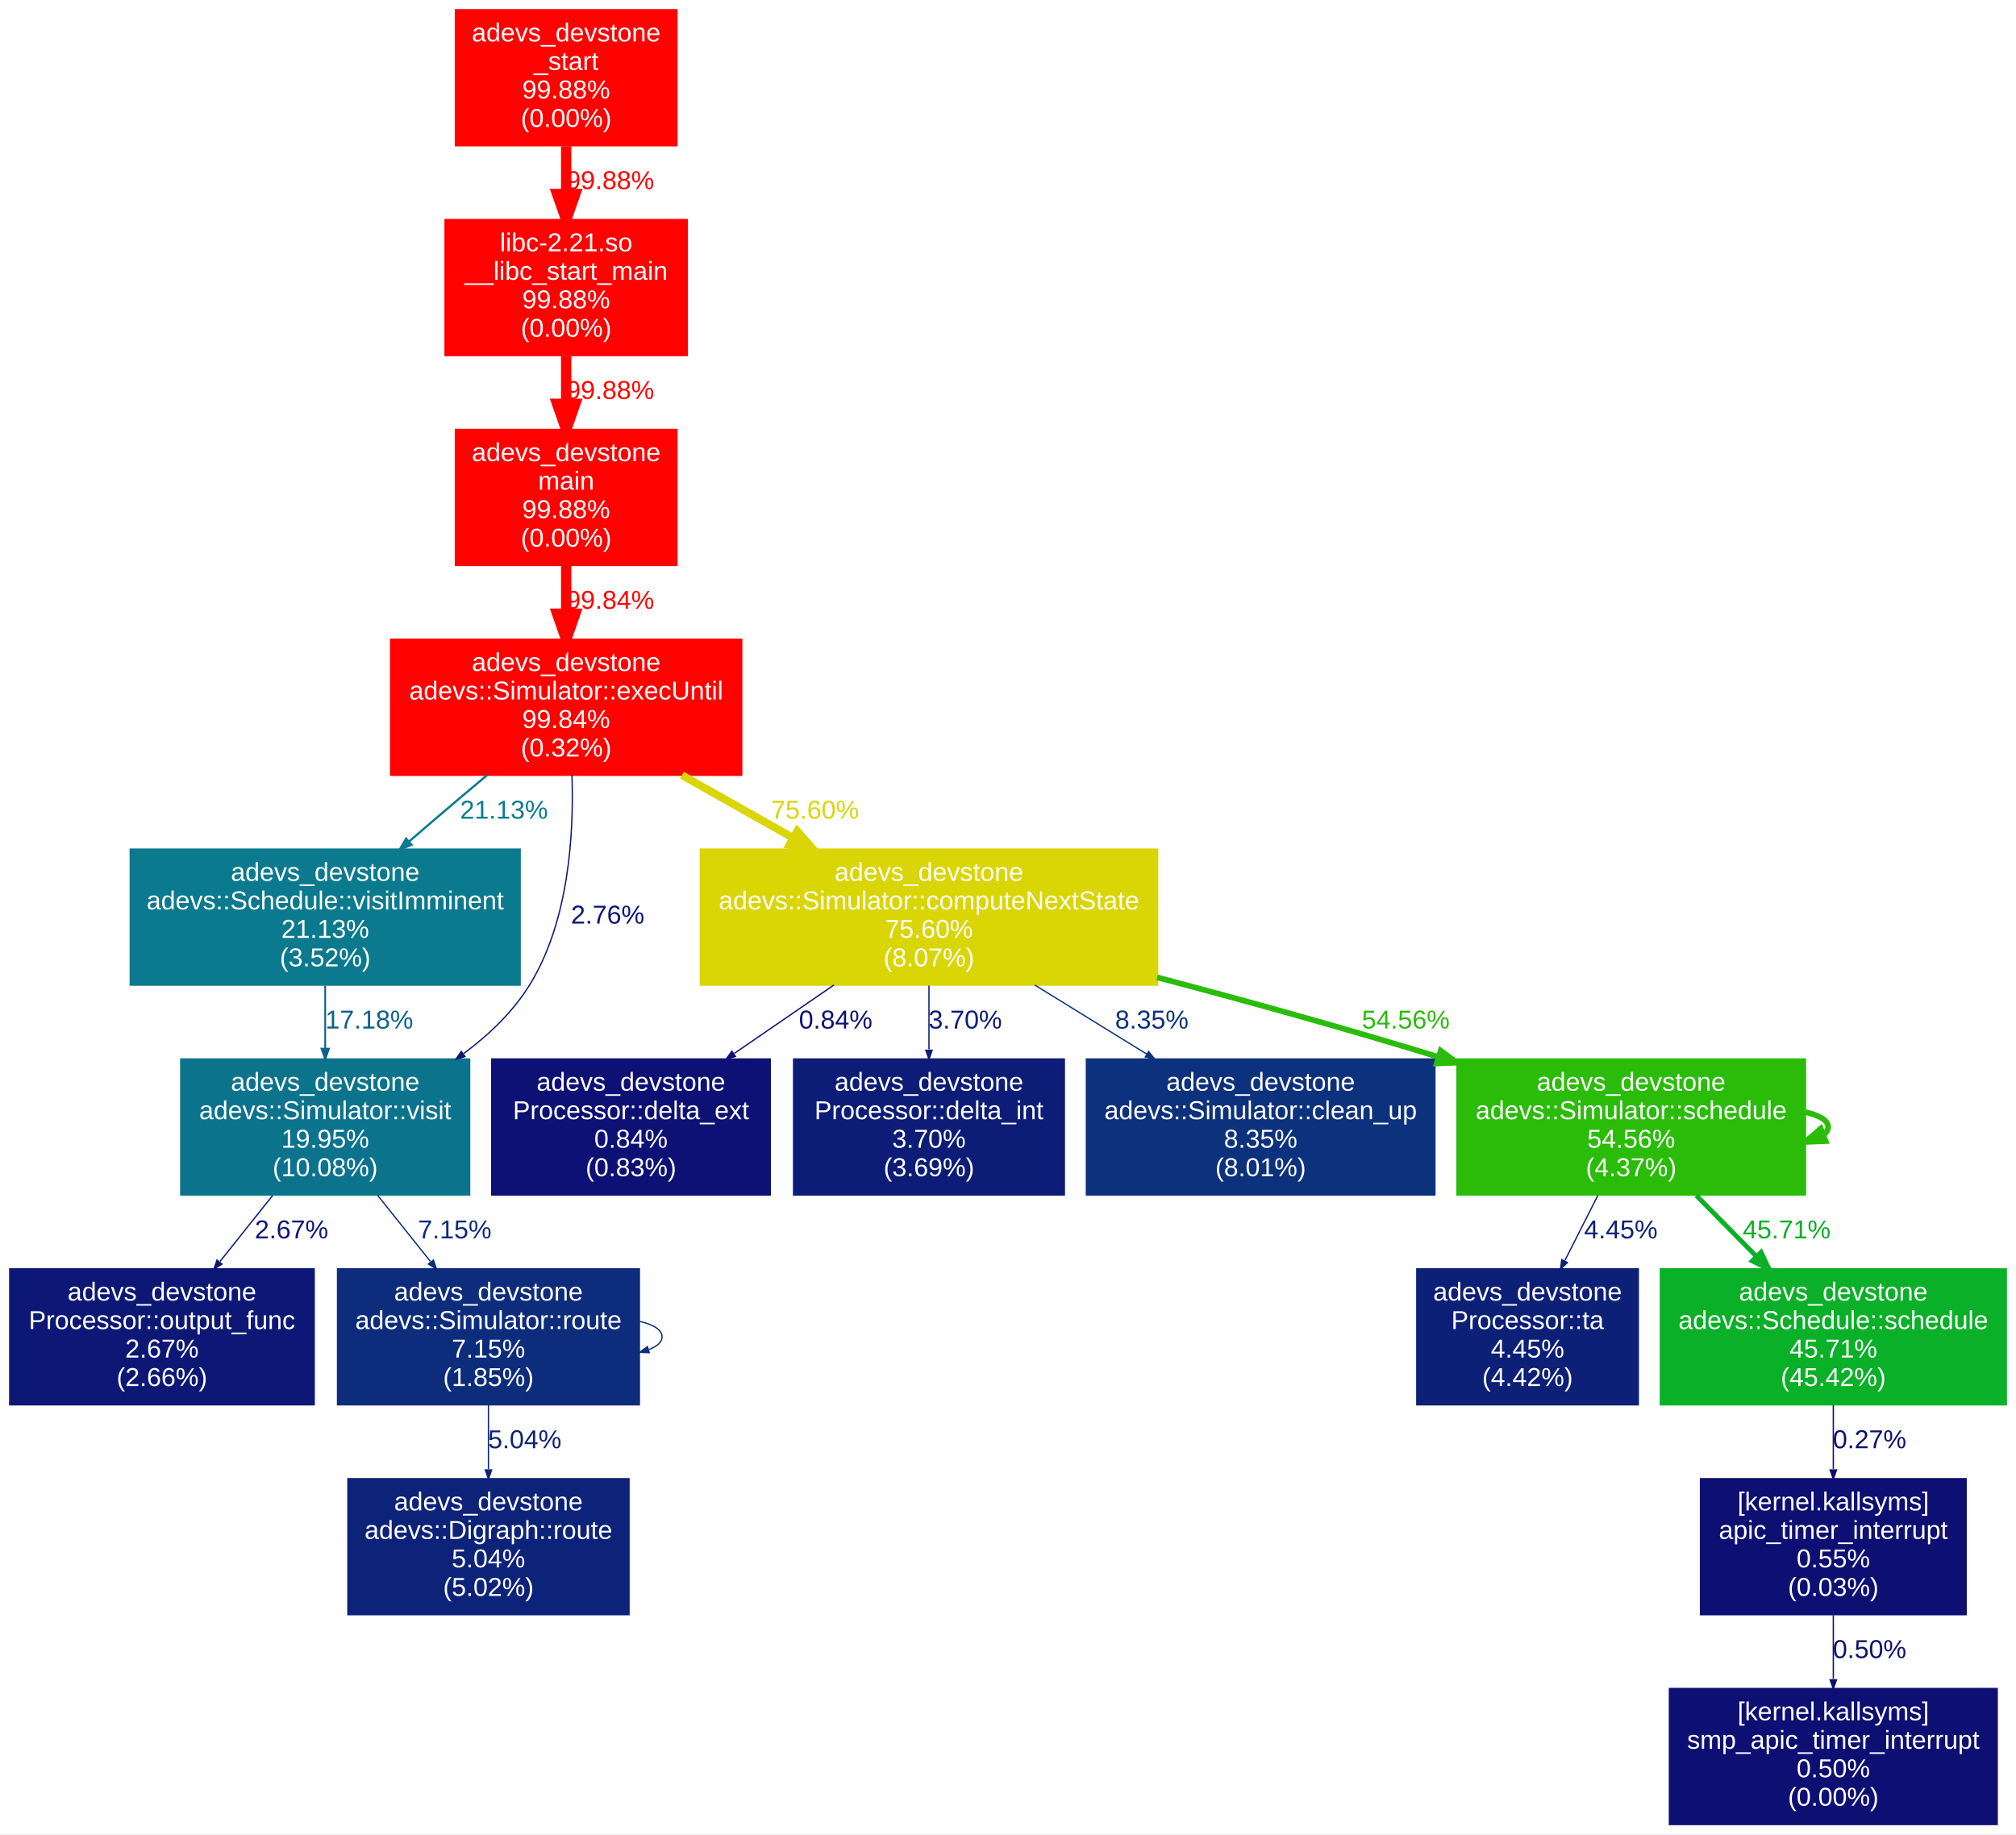
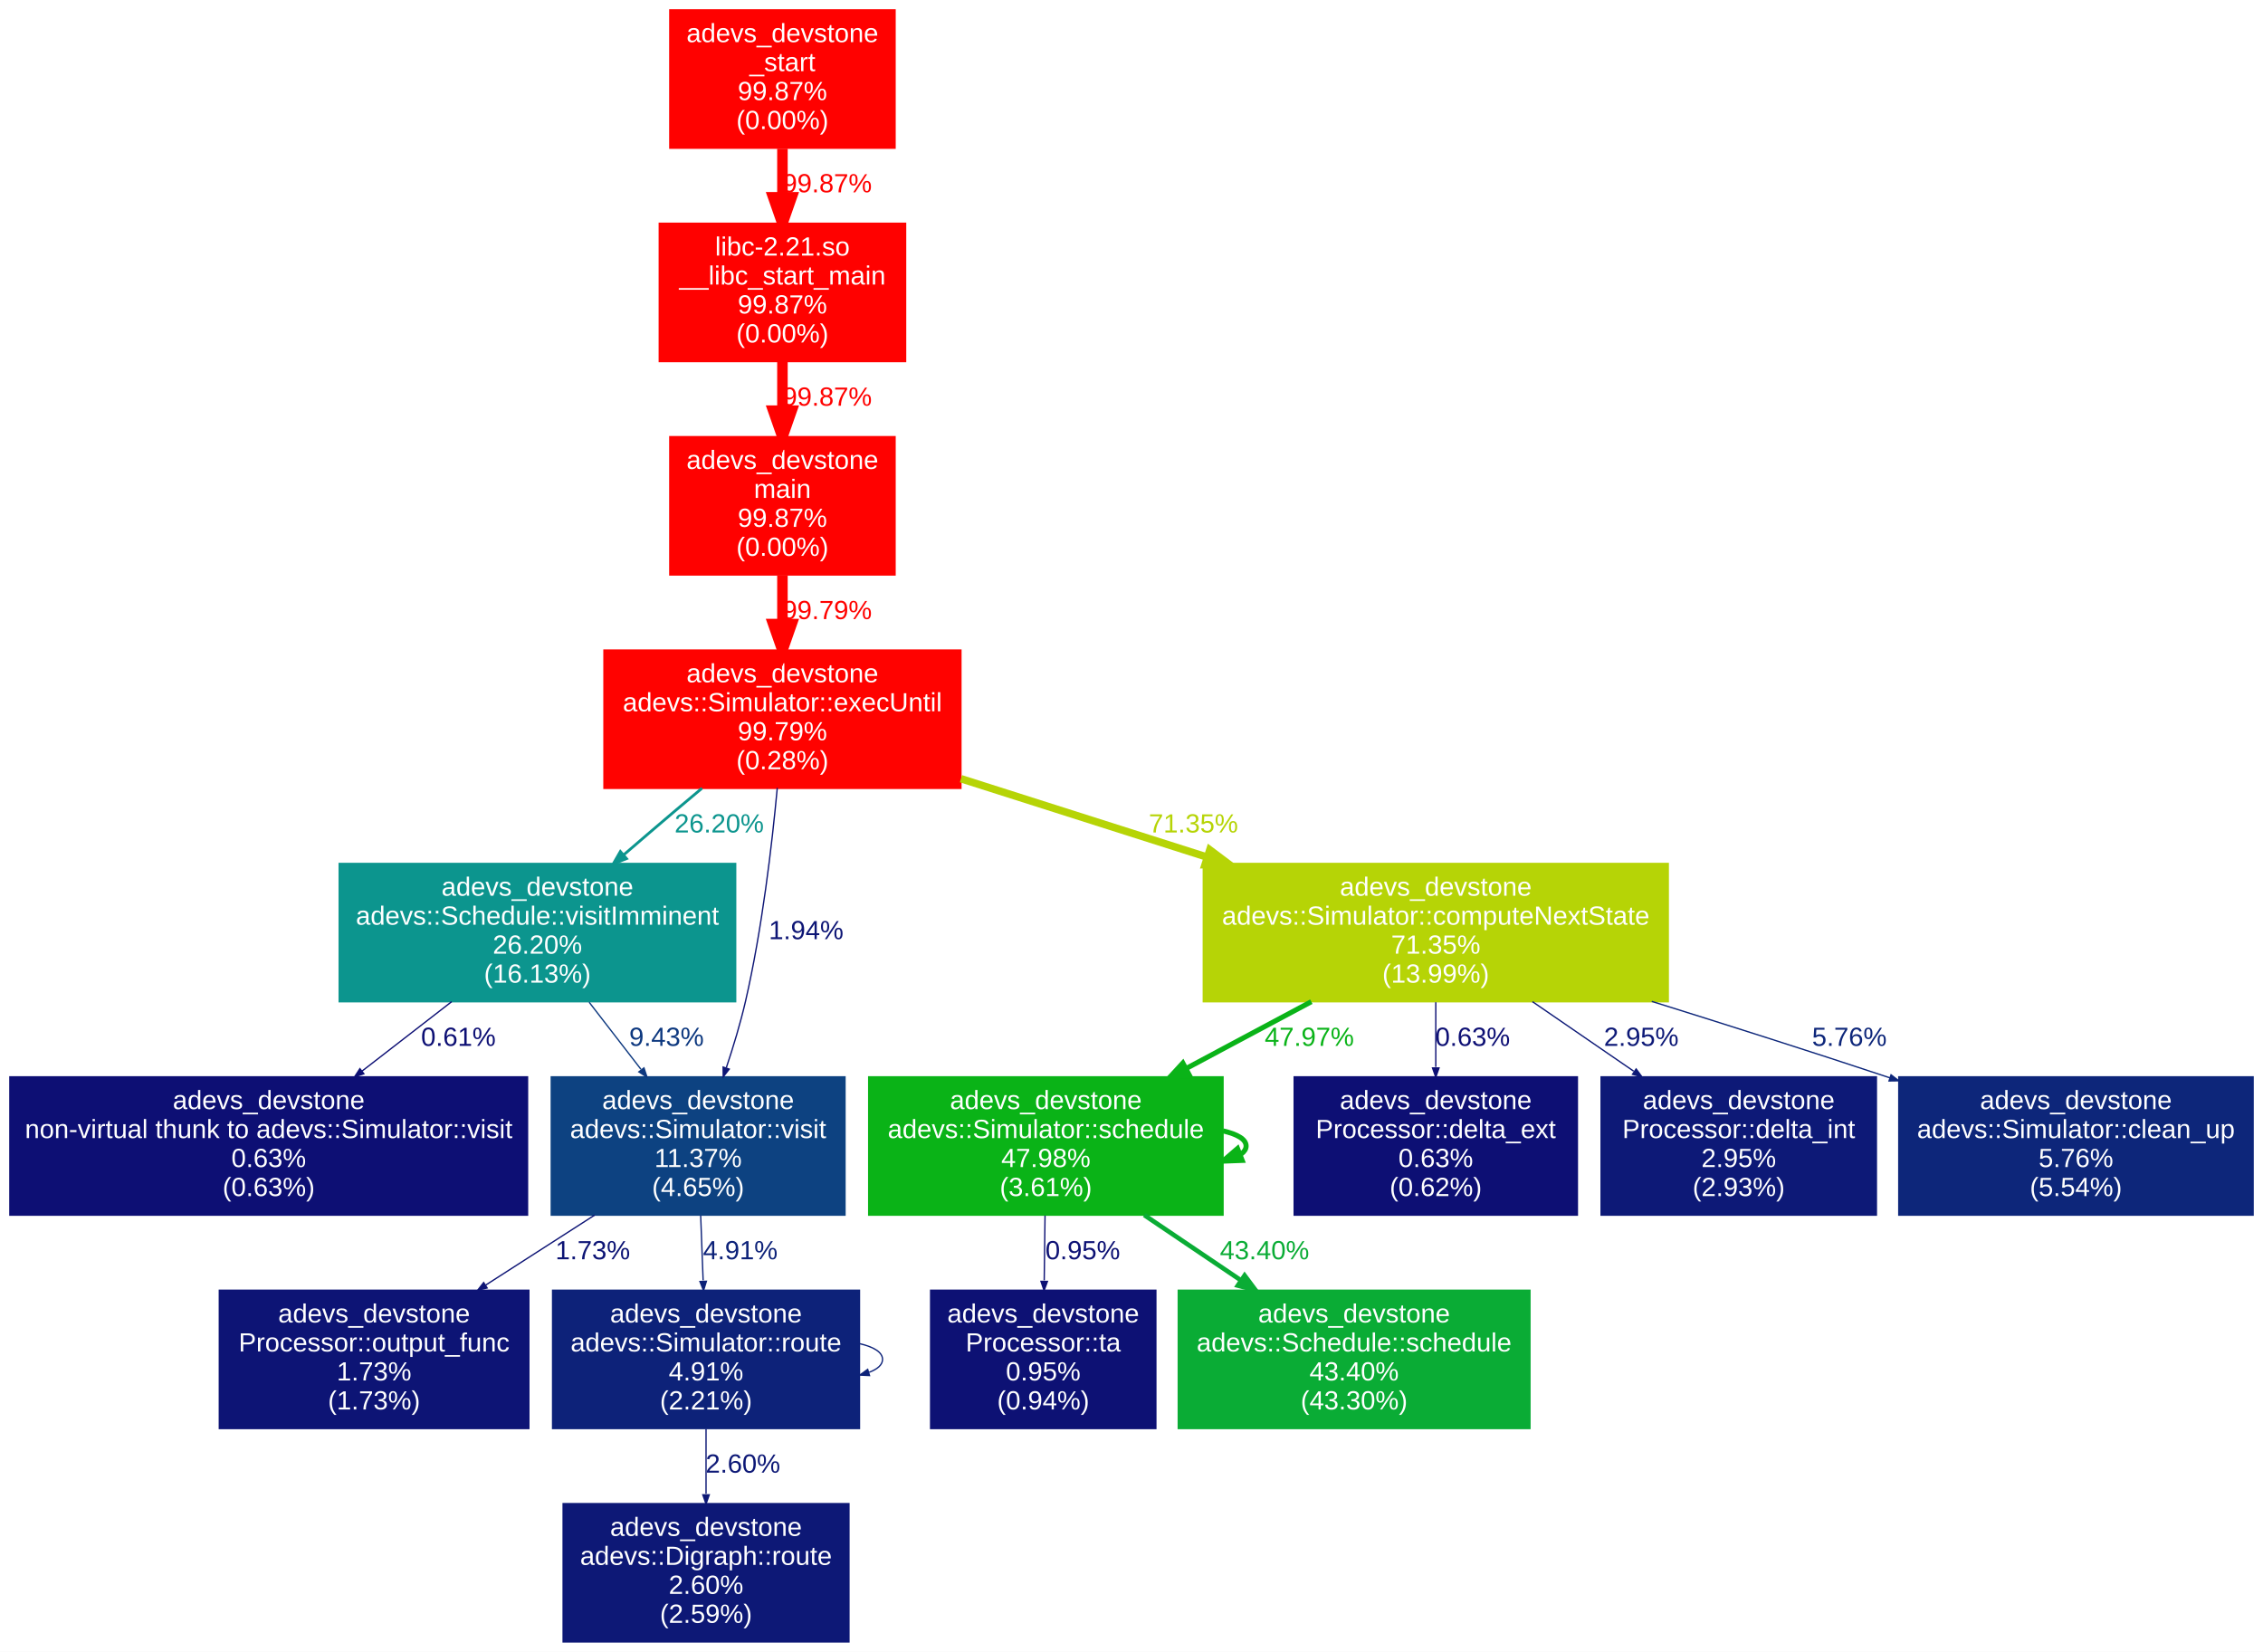
- <svg xmlns="http://www.w3.org/2000/svg" width="778pt" height="708pt" viewBox="0.00 0.00 778.00 708.00">
-   <g id="graph0" class="graph" transform="scale(1 1) rotate(0) translate(4 704)">
-     <polygon fill="white" stroke="none" points="-4,4 -4,-704 774,-704 774,4 -4,4" />
+ <svg xmlns="http://www.w3.org/2000/svg" width="859pt" height="627pt" viewBox="0.00 0.00 859.00 627.00">
+   <g id="graph0" class="graph" transform="scale(1 1) rotate(0) translate(4 623)">
+     <polygon fill="white" stroke="none" points="-4,4 -4,-623 855,-623 855,4 -4,4" />
    <g id="node1" class="node">
-       <polygon fill="#0d1074" stroke="#0d1074" points="293,-295 186,-295 186,-243 293,-243 293,-295" />
-       <text text-anchor="middle" x="239.5" y="-283" font-family="Arial" font-size="10.00" fill="#ffffff">adevs_devstone</text>
-       <text text-anchor="middle" x="239.5" y="-272" font-family="Arial" font-size="10.00" fill="#ffffff">Processor::delta_ext</text>
-       <text text-anchor="middle" x="239.5" y="-261" font-family="Arial" font-size="10.00" fill="#ffffff">0.84%</text>
-       <text text-anchor="middle" x="239.5" y="-250" font-family="Arial" font-size="10.00" fill="#ffffff">(0.83%)</text>
+       <polygon fill="#0d0f74" stroke="#0d0f74" points="594.5,-214 487.5,-214 487.5,-162 594.5,-162 594.5,-214" />
+       <text text-anchor="middle" x="541" y="-202" font-family="Arial" font-size="10.00" fill="#ffffff">adevs_devstone</text>
+       <text text-anchor="middle" x="541" y="-191" font-family="Arial" font-size="10.00" fill="#ffffff">Processor::delta_ext</text>
+       <text text-anchor="middle" x="541" y="-180" font-family="Arial" font-size="10.00" fill="#ffffff">0.63%</text>
+       <text text-anchor="middle" x="541" y="-169" font-family="Arial" font-size="10.00" fill="#ffffff">(0.62%)</text>
    </g>
    <g id="node2" class="node">
-       <polygon fill="#0d1d77" stroke="#0d1d77" points="406.5,-295 302.5,-295 302.5,-243 406.5,-243 406.5,-295" />
-       <text text-anchor="middle" x="354.5" y="-283" font-family="Arial" font-size="10.00" fill="#ffffff">adevs_devstone</text>
-       <text text-anchor="middle" x="354.5" y="-272" font-family="Arial" font-size="10.00" fill="#ffffff">Processor::delta_int</text>
-       <text text-anchor="middle" x="354.5" y="-261" font-family="Arial" font-size="10.00" fill="#ffffff">3.70%</text>
-       <text text-anchor="middle" x="354.5" y="-250" font-family="Arial" font-size="10.00" fill="#ffffff">(3.69%)</text>
+       <polygon fill="#0d1977" stroke="#0d1977" points="708,-214 604,-214 604,-162 708,-162 708,-214" />
+       <text text-anchor="middle" x="656" y="-202" font-family="Arial" font-size="10.00" fill="#ffffff">adevs_devstone</text>
+       <text text-anchor="middle" x="656" y="-191" font-family="Arial" font-size="10.00" fill="#ffffff">Processor::delta_int</text>
+       <text text-anchor="middle" x="656" y="-180" font-family="Arial" font-size="10.00" fill="#ffffff">2.95%</text>
+       <text text-anchor="middle" x="656" y="-169" font-family="Arial" font-size="10.00" fill="#ffffff">(2.93%)</text>
    </g>
    <g id="node3" class="node">
-       <polygon fill="#0d1876" stroke="#0d1876" points="117,-214 -7.10543e-15,-214 -7.10543e-15,-162 117,-162 117,-214" />
-       <text text-anchor="middle" x="58.5" y="-202" font-family="Arial" font-size="10.00" fill="#ffffff">adevs_devstone</text>
-       <text text-anchor="middle" x="58.5" y="-191" font-family="Arial" font-size="10.00" fill="#ffffff">Processor::output_func</text>
-       <text text-anchor="middle" x="58.5" y="-180" font-family="Arial" font-size="10.00" fill="#ffffff">2.67%</text>
-       <text text-anchor="middle" x="58.5" y="-169" font-family="Arial" font-size="10.00" fill="#ffffff">(2.66%)</text>
+       <polygon fill="#0d1475" stroke="#0d1475" points="196.5,-133 79.5,-133 79.5,-81 196.5,-81 196.5,-133" />
+       <text text-anchor="middle" x="138" y="-121" font-family="Arial" font-size="10.00" fill="#ffffff">adevs_devstone</text>
+       <text text-anchor="middle" x="138" y="-110" font-family="Arial" font-size="10.00" fill="#ffffff">Processor::output_func</text>
+       <text text-anchor="middle" x="138" y="-99" font-family="Arial" font-size="10.00" fill="#ffffff">1.73%</text>
+       <text text-anchor="middle" x="138" y="-88" font-family="Arial" font-size="10.00" fill="#ffffff">(1.73%)</text>
    </g>
    <g id="node4" class="node">
-       <polygon fill="#0d2078" stroke="#0d2078" points="628,-214 543,-214 543,-162 628,-162 628,-214" />
-       <text text-anchor="middle" x="585.5" y="-202" font-family="Arial" font-size="10.00" fill="#ffffff">adevs_devstone</text>
-       <text text-anchor="middle" x="585.5" y="-191" font-family="Arial" font-size="10.00" fill="#ffffff">Processor::ta</text>
-       <text text-anchor="middle" x="585.5" y="-180" font-family="Arial" font-size="10.00" fill="#ffffff">4.45%</text>
-       <text text-anchor="middle" x="585.5" y="-169" font-family="Arial" font-size="10.00" fill="#ffffff">(4.42%)</text>
+       <polygon fill="#0d1174" stroke="#0d1174" points="434.5,-133 349.5,-133 349.5,-81 434.5,-81 434.5,-133" />
+       <text text-anchor="middle" x="392" y="-121" font-family="Arial" font-size="10.00" fill="#ffffff">adevs_devstone</text>
+       <text text-anchor="middle" x="392" y="-110" font-family="Arial" font-size="10.00" fill="#ffffff">Processor::ta</text>
+       <text text-anchor="middle" x="392" y="-99" font-family="Arial" font-size="10.00" fill="#ffffff">0.95%</text>
+       <text text-anchor="middle" x="392" y="-88" font-family="Arial" font-size="10.00" fill="#ffffff">(0.94%)</text>
    </g>
    <g id="node5" class="node">
-       <polygon fill="#ff0100" stroke="#ff0100" points="261,-619 168,-619 168,-567 261,-567 261,-619" />
-       <text text-anchor="middle" x="214.5" y="-607" font-family="Arial" font-size="10.00" fill="#ffffff">libc-2.21.so</text>
-       <text text-anchor="middle" x="214.5" y="-596" font-family="Arial" font-size="10.00" fill="#ffffff">__libc_start_main</text>
-       <text text-anchor="middle" x="214.5" y="-585" font-family="Arial" font-size="10.00" fill="#ffffff">99.88%</text>
-       <text text-anchor="middle" x="214.5" y="-574" font-family="Arial" font-size="10.00" fill="#ffffff">(0.00%)</text>
+       <polygon fill="#ff0100" stroke="#ff0100" points="339.5,-538 246.5,-538 246.5,-486 339.5,-486 339.5,-538" />
+       <text text-anchor="middle" x="293" y="-526" font-family="Arial" font-size="10.00" fill="#ffffff">libc-2.21.so</text>
+       <text text-anchor="middle" x="293" y="-515" font-family="Arial" font-size="10.00" fill="#ffffff">__libc_start_main</text>
+       <text text-anchor="middle" x="293" y="-504" font-family="Arial" font-size="10.00" fill="#ffffff">99.87%</text>
+       <text text-anchor="middle" x="293" y="-493" font-family="Arial" font-size="10.00" fill="#ffffff">(0.00%)</text>
    </g>
    <g id="node6" class="node">
-       <polygon fill="#ff0100" stroke="#ff0100" points="257,-538 172,-538 172,-486 257,-486 257,-538" />
-       <text text-anchor="middle" x="214.5" y="-526" font-family="Arial" font-size="10.00" fill="#ffffff">adevs_devstone</text>
-       <text text-anchor="middle" x="214.5" y="-515" font-family="Arial" font-size="10.00" fill="#ffffff">main</text>
-       <text text-anchor="middle" x="214.5" y="-504" font-family="Arial" font-size="10.00" fill="#ffffff">99.88%</text>
-       <text text-anchor="middle" x="214.5" y="-493" font-family="Arial" font-size="10.00" fill="#ffffff">(0.00%)</text>
+       <polygon fill="#ff0100" stroke="#ff0100" points="335.5,-457 250.5,-457 250.5,-405 335.5,-405 335.5,-457" />
+       <text text-anchor="middle" x="293" y="-445" font-family="Arial" font-size="10.00" fill="#ffffff">adevs_devstone</text>
+       <text text-anchor="middle" x="293" y="-434" font-family="Arial" font-size="10.00" fill="#ffffff">main</text>
+       <text text-anchor="middle" x="293" y="-423" font-family="Arial" font-size="10.00" fill="#ffffff">99.87%</text>
+       <text text-anchor="middle" x="293" y="-412" font-family="Arial" font-size="10.00" fill="#ffffff">(0.00%)</text>
    </g>
    <g id="edge1" class="edge">
-       <path fill="none" stroke="#ff0100" stroke-width="4" d="M214.5,-566.569C214.5,-560.732 214.5,-554.424 214.5,-548.255" />
-       <polygon fill="#ff0100" stroke="#ff0100" stroke-width="4" points="218,-548.113 214.5,-538.113 211,-548.113 218,-548.113" />
-       <text text-anchor="middle" x="231.5" y="-550" font-family="Arial" font-size="10.00" fill="#ff0100">99.88%</text>
+       <path fill="none" stroke="#ff0100" stroke-width="3.99" d="M293,-485.569C293,-479.732 293,-473.424 293,-467.255" />
+       <polygon fill="#ff0100" stroke="#ff0100" stroke-width="3.99" points="296.5,-467.113 293,-457.113 289.5,-467.113 296.5,-467.113" />
+       <text text-anchor="middle" x="310" y="-469" font-family="Arial" font-size="10.00" fill="#ff0100">99.87%</text>
    </g>
    <g id="node16" class="node">
-       <polygon fill="#ff0200" stroke="#ff0200" points="282,-457 147,-457 147,-405 282,-405 282,-457" />
-       <text text-anchor="middle" x="214.5" y="-445" font-family="Arial" font-size="10.00" fill="#ffffff">adevs_devstone</text>
-       <text text-anchor="middle" x="214.5" y="-434" font-family="Arial" font-size="10.00" fill="#ffffff">adevs::Simulator::execUntil</text>
-       <text text-anchor="middle" x="214.5" y="-423" font-family="Arial" font-size="10.00" fill="#ffffff">99.84%</text>
-       <text text-anchor="middle" x="214.5" y="-412" font-family="Arial" font-size="10.00" fill="#ffffff">(0.32%)</text>
-     </g>
-     <g id="edge20" class="edge">
-       <path fill="none" stroke="#ff0200" stroke-width="3.99" d="M214.5,-485.569C214.5,-479.732 214.5,-473.424 214.5,-467.255" />
-       <polygon fill="#ff0200" stroke="#ff0200" stroke-width="3.99" points="218,-467.113 214.5,-457.113 211,-467.113 218,-467.113" />
-       <text text-anchor="middle" x="231.5" y="-469" font-family="Arial" font-size="10.00" fill="#ff0200">99.84%</text>
+       <polygon fill="#ff0200" stroke="#ff0200" points="360.5,-376 225.5,-376 225.5,-324 360.5,-324 360.5,-376" />
+       <text text-anchor="middle" x="293" y="-364" font-family="Arial" font-size="10.00" fill="#ffffff">adevs_devstone</text>
+       <text text-anchor="middle" x="293" y="-353" font-family="Arial" font-size="10.00" fill="#ffffff">adevs::Simulator::execUntil</text>
+       <text text-anchor="middle" x="293" y="-342" font-family="Arial" font-size="10.00" fill="#ffffff">99.79%</text>
+       <text text-anchor="middle" x="293" y="-331" font-family="Arial" font-size="10.00" fill="#ffffff">(0.28%)</text>
+     </g>
+     <g id="edge19" class="edge">
+       <path fill="none" stroke="#ff0200" stroke-width="3.99" d="M293,-404.569C293,-398.732 293,-392.424 293,-386.255" />
+       <polygon fill="#ff0200" stroke="#ff0200" stroke-width="3.99" points="296.5,-386.113 293,-376.113 289.5,-386.113 296.5,-386.113" />
+       <text text-anchor="middle" x="310" y="-388" font-family="Arial" font-size="10.00" fill="#ff0200">99.79%</text>
    </g>
    <g id="node7" class="node">
-       <polygon fill="#ff0100" stroke="#ff0100" points="257,-700 172,-700 172,-648 257,-648 257,-700" />
-       <text text-anchor="middle" x="214.5" y="-688" font-family="Arial" font-size="10.00" fill="#ffffff">adevs_devstone</text>
-       <text text-anchor="middle" x="214.5" y="-677" font-family="Arial" font-size="10.00" fill="#ffffff">_start</text>
-       <text text-anchor="middle" x="214.5" y="-666" font-family="Arial" font-size="10.00" fill="#ffffff">99.88%</text>
-       <text text-anchor="middle" x="214.5" y="-655" font-family="Arial" font-size="10.00" fill="#ffffff">(0.00%)</text>
+       <polygon fill="#ff0100" stroke="#ff0100" points="335.5,-619 250.5,-619 250.5,-567 335.5,-567 335.5,-619" />
+       <text text-anchor="middle" x="293" y="-607" font-family="Arial" font-size="10.00" fill="#ffffff">adevs_devstone</text>
+       <text text-anchor="middle" x="293" y="-596" font-family="Arial" font-size="10.00" fill="#ffffff">_start</text>
+       <text text-anchor="middle" x="293" y="-585" font-family="Arial" font-size="10.00" fill="#ffffff">99.87%</text>
+       <text text-anchor="middle" x="293" y="-574" font-family="Arial" font-size="10.00" fill="#ffffff">(0.00%)</text>
    </g>
    <g id="edge2" class="edge">
-       <path fill="none" stroke="#ff0100" stroke-width="4" d="M214.5,-647.569C214.5,-641.732 214.5,-635.424 214.5,-629.255" />
-       <polygon fill="#ff0100" stroke="#ff0100" stroke-width="4" points="218,-629.113 214.5,-619.113 211,-629.113 218,-629.113" />
-       <text text-anchor="middle" x="231.5" y="-631" font-family="Arial" font-size="10.00" fill="#ff0100">99.88%</text>
+       <path fill="none" stroke="#ff0100" stroke-width="3.99" d="M293,-566.569C293,-560.732 293,-554.424 293,-548.255" />
+       <polygon fill="#ff0100" stroke="#ff0100" stroke-width="3.99" points="296.5,-548.113 293,-538.113 289.5,-548.113 296.5,-548.113" />
+       <text text-anchor="middle" x="310" y="-550" font-family="Arial" font-size="10.00" fill="#ff0100">99.87%</text>
    </g>
    <g id="node8" class="node">
-       <polygon fill="#0d2379" stroke="#0d2379" points="238.5,-133 130.5,-133 130.5,-81 238.5,-81 238.5,-133" />
-       <text text-anchor="middle" x="184.5" y="-121" font-family="Arial" font-size="10.00" fill="#ffffff">adevs_devstone</text>
-       <text text-anchor="middle" x="184.5" y="-110" font-family="Arial" font-size="10.00" fill="#ffffff">adevs::Digraph::route</text>
-       <text text-anchor="middle" x="184.5" y="-99" font-family="Arial" font-size="10.00" fill="#ffffff">5.04%</text>
-       <text text-anchor="middle" x="184.5" y="-88" font-family="Arial" font-size="10.00" fill="#ffffff">(5.02%)</text>
+       <polygon fill="#0d1876" stroke="#0d1876" points="318,-52 210,-52 210,-0 318,-0 318,-52" />
+       <text text-anchor="middle" x="264" y="-40" font-family="Arial" font-size="10.00" fill="#ffffff">adevs_devstone</text>
+       <text text-anchor="middle" x="264" y="-29" font-family="Arial" font-size="10.00" fill="#ffffff">adevs::Digraph::route</text>
+       <text text-anchor="middle" x="264" y="-18" font-family="Arial" font-size="10.00" fill="#ffffff">2.60%</text>
+       <text text-anchor="middle" x="264" y="-7" font-family="Arial" font-size="10.00" fill="#ffffff">(2.59%)</text>
    </g>
    <g id="node9" class="node">
-       <polygon fill="#0ab027" stroke="#0ab027" points="770,-214 637,-214 637,-162 770,-162 770,-214" />
-       <text text-anchor="middle" x="703.5" y="-202" font-family="Arial" font-size="10.00" fill="#ffffff">adevs_devstone</text>
-       <text text-anchor="middle" x="703.5" y="-191" font-family="Arial" font-size="10.00" fill="#ffffff">adevs::Schedule::schedule</text>
-       <text text-anchor="middle" x="703.5" y="-180" font-family="Arial" font-size="10.00" fill="#ffffff">45.71%</text>
-       <text text-anchor="middle" x="703.5" y="-169" font-family="Arial" font-size="10.00" fill="#ffffff">(45.42%)</text>
+       <polygon fill="#0aac35" stroke="#0aac35" points="576.5,-133 443.5,-133 443.5,-81 576.5,-81 576.5,-133" />
+       <text text-anchor="middle" x="510" y="-121" font-family="Arial" font-size="10.00" fill="#ffffff">adevs_devstone</text>
+       <text text-anchor="middle" x="510" y="-110" font-family="Arial" font-size="10.00" fill="#ffffff">adevs::Schedule::schedule</text>
+       <text text-anchor="middle" x="510" y="-99" font-family="Arial" font-size="10.00" fill="#ffffff">43.40%</text>
+       <text text-anchor="middle" x="510" y="-88" font-family="Arial" font-size="10.00" fill="#ffffff">(43.30%)</text>
    </g>
    <g id="node10" class="node">
-       <polygon fill="#0d0f73" stroke="#0d0f73" points="754.5,-133 652.5,-133 652.5,-81 754.5,-81 754.5,-133" />
-       <text text-anchor="middle" x="703.5" y="-121" font-family="Arial" font-size="10.00" fill="#ffffff">[kernel.kallsyms]</text>
-       <text text-anchor="middle" x="703.5" y="-110" font-family="Arial" font-size="10.00" fill="#ffffff">apic_timer_interrupt</text>
-       <text text-anchor="middle" x="703.5" y="-99" font-family="Arial" font-size="10.00" fill="#ffffff">0.55%</text>
-       <text text-anchor="middle" x="703.5" y="-88" font-family="Arial" font-size="10.00" fill="#ffffff">(0.03%)</text>
+       <polygon fill="#0c958e" stroke="#0c958e" points="275,-295 125,-295 125,-243 275,-243 275,-295" />
+       <text text-anchor="middle" x="200" y="-283" font-family="Arial" font-size="10.00" fill="#ffffff">adevs_devstone</text>
+       <text text-anchor="middle" x="200" y="-272" font-family="Arial" font-size="10.00" fill="#ffffff">adevs::Schedule::visitImminent</text>
+       <text text-anchor="middle" x="200" y="-261" font-family="Arial" font-size="10.00" fill="#ffffff">26.20%</text>
+       <text text-anchor="middle" x="200" y="-250" font-family="Arial" font-size="10.00" fill="#ffffff">(16.13%)</text>
+     </g>
+     <g id="node11" class="node">
+       <polygon fill="#0d4281" stroke="#0d4281" points="316.5,-214 205.5,-214 205.5,-162 316.5,-162 316.5,-214" />
+       <text text-anchor="middle" x="261" y="-202" font-family="Arial" font-size="10.00" fill="#ffffff">adevs_devstone</text>
+       <text text-anchor="middle" x="261" y="-191" font-family="Arial" font-size="10.00" fill="#ffffff">adevs::Simulator::visit</text>
+       <text text-anchor="middle" x="261" y="-180" font-family="Arial" font-size="10.00" fill="#ffffff">11.37%</text>
+       <text text-anchor="middle" x="261" y="-169" font-family="Arial" font-size="10.00" fill="#ffffff">(4.65%)</text>
    </g>
    <g id="edge3" class="edge">
-       <path fill="none" stroke="#0d0e73" stroke-width="0.5" d="M703.5,-161.569C703.5,-153.739 703.5,-145.06 703.5,-137.009" />
-       <polygon fill="#0d0e73" stroke="#0d0e73" stroke-width="0.5" points="704.725,-136.613 703.5,-133.113 702.275,-136.613 704.725,-136.613" />
-       <text text-anchor="middle" x="717.5" y="-145" font-family="Arial" font-size="10.00" fill="#0d0e73">0.27%</text>
-     </g>
-     <g id="node18" class="node">
-       <polygon fill="#0d0f73" stroke="#0d0f73" points="766.5,-52 640.5,-52 640.5,-0 766.5,-0 766.5,-52" />
-       <text text-anchor="middle" x="703.5" y="-40" font-family="Arial" font-size="10.00" fill="#ffffff">[kernel.kallsyms]</text>
-       <text text-anchor="middle" x="703.5" y="-29" font-family="Arial" font-size="10.00" fill="#ffffff">smp_apic_timer_interrupt</text>
-       <text text-anchor="middle" x="703.5" y="-18" font-family="Arial" font-size="10.00" fill="#ffffff">0.50%</text>
-       <text text-anchor="middle" x="703.5" y="-7" font-family="Arial" font-size="10.00" fill="#ffffff">(0.00%)</text>
-     </g>
-     <g id="edge19" class="edge">
-       <path fill="none" stroke="#0d0f73" stroke-width="0.5" d="M703.5,-80.569C703.5,-72.739 703.5,-64.06 703.5,-56.009" />
-       <polygon fill="#0d0f73" stroke="#0d0f73" stroke-width="0.5" points="704.725,-55.613 703.5,-52.113 702.275,-55.613 704.725,-55.613" />
-       <text text-anchor="middle" x="717.5" y="-64" font-family="Arial" font-size="10.00" fill="#0d0f73">0.50%</text>
-     </g>
-     <g id="node11" class="node">
-       <polygon fill="#0c7a8e" stroke="#0c7a8e" points="196.5,-376 46.5,-376 46.5,-324 196.5,-324 196.5,-376" />
-       <text text-anchor="middle" x="121.5" y="-364" font-family="Arial" font-size="10.00" fill="#ffffff">adevs_devstone</text>
-       <text text-anchor="middle" x="121.5" y="-353" font-family="Arial" font-size="10.00" fill="#ffffff">adevs::Schedule::visitImminent</text>
-       <text text-anchor="middle" x="121.5" y="-342" font-family="Arial" font-size="10.00" fill="#ffffff">21.13%</text>
-       <text text-anchor="middle" x="121.5" y="-331" font-family="Arial" font-size="10.00" fill="#ffffff">(3.52%)</text>
+       <path fill="none" stroke="#0d387f" stroke-width="0.5" d="M219.637,-242.569C225.902,-234.454 232.872,-225.428 239.277,-217.133" />
+       <polygon fill="#0d387f" stroke="#0d387f" stroke-width="0.5" points="240.439,-217.632 241.609,-214.113 238.5,-216.135 240.439,-217.632" />
+       <text text-anchor="middle" x="249" y="-226" font-family="Arial" font-size="10.00" fill="#0d387f">9.43%</text>
    </g>
    <g id="node12" class="node">
-       <polygon fill="#0c738d" stroke="#0c738d" points="177,-295 66,-295 66,-243 177,-243 177,-295" />
-       <text text-anchor="middle" x="121.5" y="-283" font-family="Arial" font-size="10.00" fill="#ffffff">adevs_devstone</text>
-       <text text-anchor="middle" x="121.5" y="-272" font-family="Arial" font-size="10.00" fill="#ffffff">adevs::Simulator::visit</text>
-       <text text-anchor="middle" x="121.5" y="-261" font-family="Arial" font-size="10.00" fill="#ffffff">19.95%</text>
-       <text text-anchor="middle" x="121.5" y="-250" font-family="Arial" font-size="10.00" fill="#ffffff">(10.08%)</text>
+       <polygon fill="#0d0f74" stroke="#0d0f74" points="196,-214 0,-214 0,-162 196,-162 196,-214" />
+       <text text-anchor="middle" x="98" y="-202" font-family="Arial" font-size="10.00" fill="#ffffff">adevs_devstone</text>
+       <text text-anchor="middle" x="98" y="-191" font-family="Arial" font-size="10.00" fill="#ffffff">non-virtual thunk to adevs::Simulator::visit</text>
+       <text text-anchor="middle" x="98" y="-180" font-family="Arial" font-size="10.00" fill="#ffffff">0.63%</text>
+       <text text-anchor="middle" x="98" y="-169" font-family="Arial" font-size="10.00" fill="#ffffff">(0.63%)</text>
    </g>
    <g id="edge4" class="edge">
-       <path fill="none" stroke="#0c6289" stroke-width="0.69" d="M121.5,-323.569C121.5,-315.881 121.5,-307.376 121.5,-299.449" />
-       <polygon fill="#0c6289" stroke="#0c6289" stroke-width="0.69" points="122.935,-299.213 121.5,-295.113 120.065,-299.213 122.935,-299.213" />
-       <text text-anchor="middle" x="138.5" y="-307" font-family="Arial" font-size="10.00" fill="#0c6289">17.18%</text>
+       <path fill="none" stroke="#0d0f74" stroke-width="0.5" d="M167.446,-242.787C156.589,-234.378 144.443,-224.971 133.382,-216.404" />
+       <polygon fill="#0d0f74" stroke="#0d0f74" stroke-width="0.5" points="134.112,-215.419 130.594,-214.245 132.611,-217.356 134.112,-215.419" />
+       <text text-anchor="middle" x="170" y="-226" font-family="Arial" font-size="10.00" fill="#0d0f74">0.61%</text>
    </g>
    <g id="edge17" class="edge">
-       <path fill="none" stroke="#0d1876" stroke-width="0.5" d="M101.22,-242.569C94.748,-234.454 87.55,-225.428 80.935,-217.133" />
-       <polygon fill="#0d1876" stroke="#0d1876" stroke-width="0.5" points="81.667,-216.086 78.527,-214.113 79.751,-217.613 81.667,-216.086" />
-       <text text-anchor="middle" x="108.5" y="-226" font-family="Arial" font-size="10.00" fill="#0d1876">2.67%</text>
+       <path fill="none" stroke="#0d1475" stroke-width="0.5" d="M221.744,-161.787C208.541,-153.307 193.756,-143.811 180.327,-135.186" />
+       <polygon fill="#0d1475" stroke="#0d1475" stroke-width="0.5" points="180.912,-134.105 177.305,-133.245 179.588,-136.167 180.912,-134.105" />
+       <text text-anchor="middle" x="221" y="-145" font-family="Arial" font-size="10.00" fill="#0d1475">1.73%</text>
    </g>
    <g id="node17" class="node">
-       <polygon fill="#0d2d7c" stroke="#0d2d7c" points="242.5,-214 126.5,-214 126.5,-162 242.5,-162 242.5,-214" />
-       <text text-anchor="middle" x="184.5" y="-202" font-family="Arial" font-size="10.00" fill="#ffffff">adevs_devstone</text>
-       <text text-anchor="middle" x="184.5" y="-191" font-family="Arial" font-size="10.00" fill="#ffffff">adevs::Simulator::route</text>
-       <text text-anchor="middle" x="184.5" y="-180" font-family="Arial" font-size="10.00" fill="#ffffff">7.15%</text>
-       <text text-anchor="middle" x="184.5" y="-169" font-family="Arial" font-size="10.00" fill="#ffffff">(1.85%)</text>
+       <polygon fill="#0d2279" stroke="#0d2279" points="322,-133 206,-133 206,-81 322,-81 322,-133" />
+       <text text-anchor="middle" x="264" y="-121" font-family="Arial" font-size="10.00" fill="#ffffff">adevs_devstone</text>
+       <text text-anchor="middle" x="264" y="-110" font-family="Arial" font-size="10.00" fill="#ffffff">adevs::Simulator::route</text>
+       <text text-anchor="middle" x="264" y="-99" font-family="Arial" font-size="10.00" fill="#ffffff">4.91%</text>
+       <text text-anchor="middle" x="264" y="-88" font-family="Arial" font-size="10.00" fill="#ffffff">(2.21%)</text>
    </g>
    <g id="edge18" class="edge">
-       <path fill="none" stroke="#0d2d7c" stroke-width="0.5" d="M141.78,-242.569C148.252,-234.454 155.45,-225.428 162.065,-217.133" />
-       <polygon fill="#0d2d7c" stroke="#0d2d7c" stroke-width="0.5" points="163.249,-217.613 164.473,-214.113 161.333,-216.086 163.249,-217.613" />
-       <text text-anchor="middle" x="171.5" y="-226" font-family="Arial" font-size="10.00" fill="#0d2d7c">7.15%</text>
+       <path fill="none" stroke="#0d2279" stroke-width="0.5" d="M261.966,-161.569C262.263,-153.739 262.593,-145.06 262.898,-137.009" />
+       <polygon fill="#0d2279" stroke="#0d2279" stroke-width="0.5" points="264.138,-136.657 263.046,-133.113 261.689,-136.564 264.138,-136.657" />
+       <text text-anchor="middle" x="277" y="-145" font-family="Arial" font-size="10.00" fill="#0d2279">4.91%</text>
    </g>
    <g id="node13" class="node">
-       <polygon fill="#0d327d" stroke="#0d327d" points="549.5,-295 415.5,-295 415.5,-243 549.5,-243 549.5,-295" />
-       <text text-anchor="middle" x="482.5" y="-283" font-family="Arial" font-size="10.00" fill="#ffffff">adevs_devstone</text>
-       <text text-anchor="middle" x="482.5" y="-272" font-family="Arial" font-size="10.00" fill="#ffffff">adevs::Simulator::clean_up</text>
-       <text text-anchor="middle" x="482.5" y="-261" font-family="Arial" font-size="10.00" fill="#ffffff">8.35%</text>
-       <text text-anchor="middle" x="482.5" y="-250" font-family="Arial" font-size="10.00" fill="#ffffff">(8.01%)</text>
+       <polygon fill="#0d267a" stroke="#0d267a" points="851,-214 717,-214 717,-162 851,-162 851,-214" />
+       <text text-anchor="middle" x="784" y="-202" font-family="Arial" font-size="10.00" fill="#ffffff">adevs_devstone</text>
+       <text text-anchor="middle" x="784" y="-191" font-family="Arial" font-size="10.00" fill="#ffffff">adevs::Simulator::clean_up</text>
+       <text text-anchor="middle" x="784" y="-180" font-family="Arial" font-size="10.00" fill="#ffffff">5.76%</text>
+       <text text-anchor="middle" x="784" y="-169" font-family="Arial" font-size="10.00" fill="#ffffff">(5.54%)</text>
    </g>
    <g id="node14" class="node">
-       <polygon fill="#dad505" stroke="#dad505" points="442.5,-376 266.5,-376 266.5,-324 442.5,-324 442.5,-376" />
-       <text text-anchor="middle" x="354.5" y="-364" font-family="Arial" font-size="10.00" fill="#ffffff">adevs_devstone</text>
-       <text text-anchor="middle" x="354.5" y="-353" font-family="Arial" font-size="10.00" fill="#ffffff">adevs::Simulator::computeNextState</text>
-       <text text-anchor="middle" x="354.5" y="-342" font-family="Arial" font-size="10.00" fill="#ffffff">75.60%</text>
-       <text text-anchor="middle" x="354.5" y="-331" font-family="Arial" font-size="10.00" fill="#ffffff">(8.07%)</text>
+       <polygon fill="#b6d406" stroke="#b6d406" points="629,-295 453,-295 453,-243 629,-243 629,-295" />
+       <text text-anchor="middle" x="541" y="-283" font-family="Arial" font-size="10.00" fill="#ffffff">adevs_devstone</text>
+       <text text-anchor="middle" x="541" y="-272" font-family="Arial" font-size="10.00" fill="#ffffff">adevs::Simulator::computeNextState</text>
+       <text text-anchor="middle" x="541" y="-261" font-family="Arial" font-size="10.00" fill="#ffffff">71.35%</text>
+       <text text-anchor="middle" x="541" y="-250" font-family="Arial" font-size="10.00" fill="#ffffff">(13.99%)</text>
    </g>
    <g id="edge5" class="edge">
-       <path fill="none" stroke="#0d1074" stroke-width="0.5" d="M317.797,-323.787C305.556,-315.378 291.862,-305.971 279.391,-297.404" />
-       <polygon fill="#0d1074" stroke="#0d1074" stroke-width="0.5" points="279.827,-296.217 276.249,-295.245 278.44,-298.236 279.827,-296.217" />
-       <text text-anchor="middle" x="318.5" y="-307" font-family="Arial" font-size="10.00" fill="#0d1074">0.84%</text>
+       <path fill="none" stroke="#0d0f74" stroke-width="0.5" d="M541,-242.569C541,-234.739 541,-226.06 541,-218.009" />
+       <polygon fill="#0d0f74" stroke="#0d0f74" stroke-width="0.5" points="542.225,-217.613 541,-214.113 539.775,-217.613 542.225,-217.613" />
+       <text text-anchor="middle" x="555" y="-226" font-family="Arial" font-size="10.00" fill="#0d0f74">0.63%</text>
    </g>
    <g id="edge6" class="edge">
-       <path fill="none" stroke="#0d1d77" stroke-width="0.5" d="M354.5,-323.569C354.5,-315.739 354.5,-307.06 354.5,-299.009" />
-       <polygon fill="#0d1d77" stroke="#0d1d77" stroke-width="0.5" points="355.725,-298.613 354.5,-295.113 353.275,-298.613 355.725,-298.613" />
-       <text text-anchor="middle" x="368.5" y="-307" font-family="Arial" font-size="10.00" fill="#0d1d77">3.70%</text>
+       <path fill="none" stroke="#0d1977" stroke-width="0.5" d="M577.703,-242.787C589.944,-234.378 603.638,-224.971 616.109,-216.404" />
+       <polygon fill="#0d1977" stroke="#0d1977" stroke-width="0.5" points="617.06,-217.236 619.251,-214.245 615.673,-215.217 617.06,-217.236" />
+       <text text-anchor="middle" x="619" y="-226" font-family="Arial" font-size="10.00" fill="#0d1977">2.95%</text>
    </g>
    <g id="edge7" class="edge">
-       <path fill="none" stroke="#0d327d" stroke-width="0.5" d="M395.352,-323.787C409.092,-315.307 424.477,-305.811 438.452,-297.186" />
-       <polygon fill="#0d327d" stroke="#0d327d" stroke-width="0.5" points="439.262,-298.125 441.597,-295.245 437.975,-296.041 439.262,-298.125" />
-       <text text-anchor="middle" x="440.5" y="-307" font-family="Arial" font-size="10.00" fill="#0d327d">8.35%</text>
+       <path fill="none" stroke="#0d267a" stroke-width="0.5" d="M622.989,-242.889C651.545,-233.977 683.75,-223.738 713,-214 713.155,-213.948 713.31,-213.897 713.465,-213.845" />
+       <polygon fill="#0d267a" stroke="#0d267a" stroke-width="0.5" points="713.821,-215.018 716.751,-212.745 713.043,-212.694 713.821,-215.018" />
+       <text text-anchor="middle" x="698" y="-226" font-family="Arial" font-size="10.00" fill="#0d267a">5.76%</text>
    </g>
    <g id="node15" class="node">
-       <polygon fill="#2abc09" stroke="#2abc09" points="692.5,-295 558.5,-295 558.5,-243 692.5,-243 692.5,-295" />
-       <text text-anchor="middle" x="625.5" y="-283" font-family="Arial" font-size="10.00" fill="#ffffff">adevs_devstone</text>
-       <text text-anchor="middle" x="625.5" y="-272" font-family="Arial" font-size="10.00" fill="#ffffff">adevs::Simulator::schedule</text>
-       <text text-anchor="middle" x="625.5" y="-261" font-family="Arial" font-size="10.00" fill="#ffffff">54.56%</text>
-       <text text-anchor="middle" x="625.5" y="-250" font-family="Arial" font-size="10.00" fill="#ffffff">(4.37%)</text>
+       <polygon fill="#0ab317" stroke="#0ab317" points="460,-214 326,-214 326,-162 460,-162 460,-214" />
+       <text text-anchor="middle" x="393" y="-202" font-family="Arial" font-size="10.00" fill="#ffffff">adevs_devstone</text>
+       <text text-anchor="middle" x="393" y="-191" font-family="Arial" font-size="10.00" fill="#ffffff">adevs::Simulator::schedule</text>
+       <text text-anchor="middle" x="393" y="-180" font-family="Arial" font-size="10.00" fill="#ffffff">47.98%</text>
+       <text text-anchor="middle" x="393" y="-169" font-family="Arial" font-size="10.00" fill="#ffffff">(3.61%)</text>
    </g>
    <g id="edge8" class="edge">
-       <path fill="none" stroke="#2abc09" stroke-width="2.18" d="M442.528,-326.754C475.356,-318.087 513.045,-307.7 550.737,-296.142" />
-       <polygon fill="#2abc09" stroke="#2abc09" stroke-width="2.18" points="551.967,-298.473 558.274,-293.815 550.439,-293.523 551.967,-298.473" />
-       <text text-anchor="middle" x="538.5" y="-307" font-family="Arial" font-size="10.00" fill="#2abc09">54.56%</text>
+       <path fill="none" stroke="#0ab318" stroke-width="1.92" d="M493.765,-242.787C478.604,-234.694 461.712,-225.677 446.157,-217.374" />
+       <polygon fill="#0ab318" stroke="#0ab318" stroke-width="1.92" points="447.265,-215.228 440.04,-214.109 444.99,-219.489 447.265,-215.228" />
+       <text text-anchor="middle" x="493" y="-226" font-family="Arial" font-size="10.00" fill="#0ab318">47.97%</text>
    </g>
    <g id="edge14" class="edge">
-       <path fill="none" stroke="#0d2078" stroke-width="0.5" d="M612.624,-242.569C608.587,-234.597 604.105,-225.745 599.966,-217.57" />
-       <polygon fill="#0d2078" stroke="#0d2078" stroke-width="0.5" points="600.889,-216.682 598.216,-214.113 598.704,-217.789 600.889,-216.682" />
-       <text text-anchor="middle" x="621.5" y="-226" font-family="Arial" font-size="10.00" fill="#0d2078">4.45%</text>
+       <path fill="none" stroke="#0d1174" stroke-width="0.5" d="M392.678,-161.569C392.579,-153.739 392.469,-145.06 392.367,-137.009" />
+       <polygon fill="#0d1174" stroke="#0d1174" stroke-width="0.5" points="393.587,-136.597 392.318,-133.113 391.137,-136.628 393.587,-136.597" />
+       <text text-anchor="middle" x="407" y="-145" font-family="Arial" font-size="10.00" fill="#0d1174">0.95%</text>
    </g>
    <g id="edge15" class="edge">
-       <path fill="none" stroke="#0ab027" stroke-width="1.83" d="M650.609,-242.569C657.918,-235.166 665.976,-227.005 673.552,-219.332" />
-       <polygon fill="#0ab027" stroke="#0ab027" stroke-width="1.83" points="675.621,-220.624 678.705,-214.113 672.234,-217.28 675.621,-220.624" />
-       <text text-anchor="middle" x="685.5" y="-226" font-family="Arial" font-size="10.00" fill="#0ab027">45.71%</text>
+       <path fill="none" stroke="#0aac35" stroke-width="1.74" d="M430.341,-161.787C441.951,-153.948 454.845,-145.242 466.818,-137.157" />
+       <polygon fill="#0aac35" stroke="#0aac35" stroke-width="1.74" points="468.435,-138.853 472.612,-133.245 465.85,-135.024 468.435,-138.853" />
+       <text text-anchor="middle" x="476" y="-145" font-family="Arial" font-size="10.00" fill="#0aac35">43.40%</text>
    </g>
    <g id="edge16" class="edge">
-       <path fill="none" stroke="#2abc09" stroke-width="2.18" d="M692.699,-274.74C698.132,-273.492 701.5,-271.578 701.5,-269 701.5,-267.872 700.855,-266.871 699.675,-265.998" />
-       <polygon fill="#2abc09" stroke="#2abc09" stroke-width="2.18" points="700.534,-263.553 692.699,-263.26 698.641,-268.374 700.534,-263.553" />
+       <path fill="none" stroke="#0ab317" stroke-width="1.92" d="M460.199,-193.74C465.632,-192.492 469,-190.578 469,-188 469,-186.872 468.355,-185.871 467.175,-184.998" />
+       <polygon fill="#0ab317" stroke="#0ab317" stroke-width="1.92" points="467.505,-182.533 460.199,-182.26 465.74,-187.029 467.505,-182.533" />
    </g>
    <g id="edge9" class="edge">
-       <path fill="none" stroke="#0c7a8e" stroke-width="0.85" d="M183.991,-404.82C180.445,-401.858 176.887,-398.869 173.5,-396 167.121,-390.596 160.34,-384.78 153.855,-379.184" />
-       <polygon fill="#0c7a8e" stroke="#0c7a8e" stroke-width="0.85" points="154.821,-377.89 150.287,-376.101 152.715,-380.327 154.821,-377.89" />
-       <text text-anchor="middle" x="190.5" y="-388" font-family="Arial" font-size="10.00" fill="#0c7a8e">21.13%</text>
+       <path fill="none" stroke="#0c958e" stroke-width="1.05" d="M262.491,-323.82C258.945,-320.858 255.387,-317.869 252,-315 245.739,-309.696 239.091,-303.996 232.716,-298.495" />
+       <polygon fill="#0c958e" stroke="#0c958e" stroke-width="1.05" points="233.814,-297.084 228.787,-295.101 231.48,-299.786 233.814,-297.084" />
+       <text text-anchor="middle" x="269" y="-307" font-family="Arial" font-size="10.00" fill="#0c958e">26.20%</text>
    </g>
    <g id="edge11" class="edge">
-       <path fill="none" stroke="#0d1876" stroke-width="0.5" d="M216.719,-404.966C217.523,-382.199 215.57,-348.51 200.5,-324 194.113,-313.611 184.893,-304.74 174.99,-297.371" />
-       <polygon fill="#0d1876" stroke="#0d1876" stroke-width="0.5" points="175.451,-296.192 171.897,-295.132 174.014,-298.177 175.451,-296.192" />
-       <text text-anchor="middle" x="230.5" y="-347.5" font-family="Arial" font-size="10.00" fill="#0d1876">2.76%</text>
+       <path fill="none" stroke="#0d1575" stroke-width="0.5" d="M291.044,-323.916C289.035,-302.285 285.295,-270.313 279,-243 277.077,-234.658 274.395,-225.779 271.687,-217.681" />
+       <polygon fill="#0d1575" stroke="#0d1575" stroke-width="0.5" points="272.812,-217.183 270.527,-214.262 270.491,-217.97 272.812,-217.183" />
+       <text text-anchor="middle" x="302" y="-266.5" font-family="Arial" font-size="10.00" fill="#0d1575">1.94%</text>
    </g>
    <g id="edge10" class="edge">
-       <path fill="none" stroke="#dad505" stroke-width="3.02" d="M259.182,-404.787C272.821,-397.09 287.942,-388.558 302.047,-380.599" />
-       <polygon fill="#dad505" stroke="#dad505" stroke-width="3.02" points="303.682,-383.172 309.763,-376.245 300.689,-377.868 303.682,-383.172" />
-       <text text-anchor="middle" x="310.5" y="-388" font-family="Arial" font-size="10.00" fill="#dad505">75.60%</text>
+       <path fill="none" stroke="#b6d406" stroke-width="2.85" d="M360.767,-327.413C389.598,-318.229 423.576,-307.405 454.212,-297.646" />
+       <polygon fill="#b6d406" stroke="#b6d406" stroke-width="2.85" points="455.228,-300.408 462.34,-295.057 453.444,-294.805 455.228,-300.408" />
+       <text text-anchor="middle" x="449" y="-307" font-family="Arial" font-size="10.00" fill="#b6d406">71.35%</text>
    </g>
    <g id="edge12" class="edge">
-       <path fill="none" stroke="#0d2379" stroke-width="0.5" d="M184.5,-161.569C184.5,-153.739 184.5,-145.06 184.5,-137.009" />
-       <polygon fill="#0d2379" stroke="#0d2379" stroke-width="0.5" points="185.725,-136.613 184.5,-133.113 183.275,-136.613 185.725,-136.613" />
-       <text text-anchor="middle" x="198.5" y="-145" font-family="Arial" font-size="10.00" fill="#0d2379">5.04%</text>
+       <path fill="none" stroke="#0d1876" stroke-width="0.5" d="M264,-80.569C264,-72.739 264,-64.06 264,-56.009" />
+       <polygon fill="#0d1876" stroke="#0d1876" stroke-width="0.5" points="265.225,-55.613 264,-52.113 262.775,-55.613 265.225,-55.613" />
+       <text text-anchor="middle" x="278" y="-64" font-family="Arial" font-size="10.00" fill="#0d1876">2.60%</text>
    </g>
    <g id="edge13" class="edge">
-       <path fill="none" stroke="#0d2d7c" stroke-width="0.5" d="M242.851,-193.96C248.16,-192.721 251.5,-190.734 251.5,-188 251.5,-185.949 249.621,-184.319 246.442,-183.109" />
-       <polygon fill="#0d2d7c" stroke="#0d2d7c" stroke-width="0.5" points="246.555,-181.865 242.851,-182.04 245.856,-184.213 246.555,-181.865" />
+       <path fill="none" stroke="#0d2279" stroke-width="0.5" d="M322.351,-112.96C327.66,-111.721 331,-109.734 331,-107 331,-104.949 329.121,-103.319 325.942,-102.109" />
+       <polygon fill="#0d2279" stroke="#0d2279" stroke-width="0.5" points="326.055,-100.865 322.351,-101.04 325.356,-103.213 326.055,-100.865" />
    </g>
  </g>
</svg>
